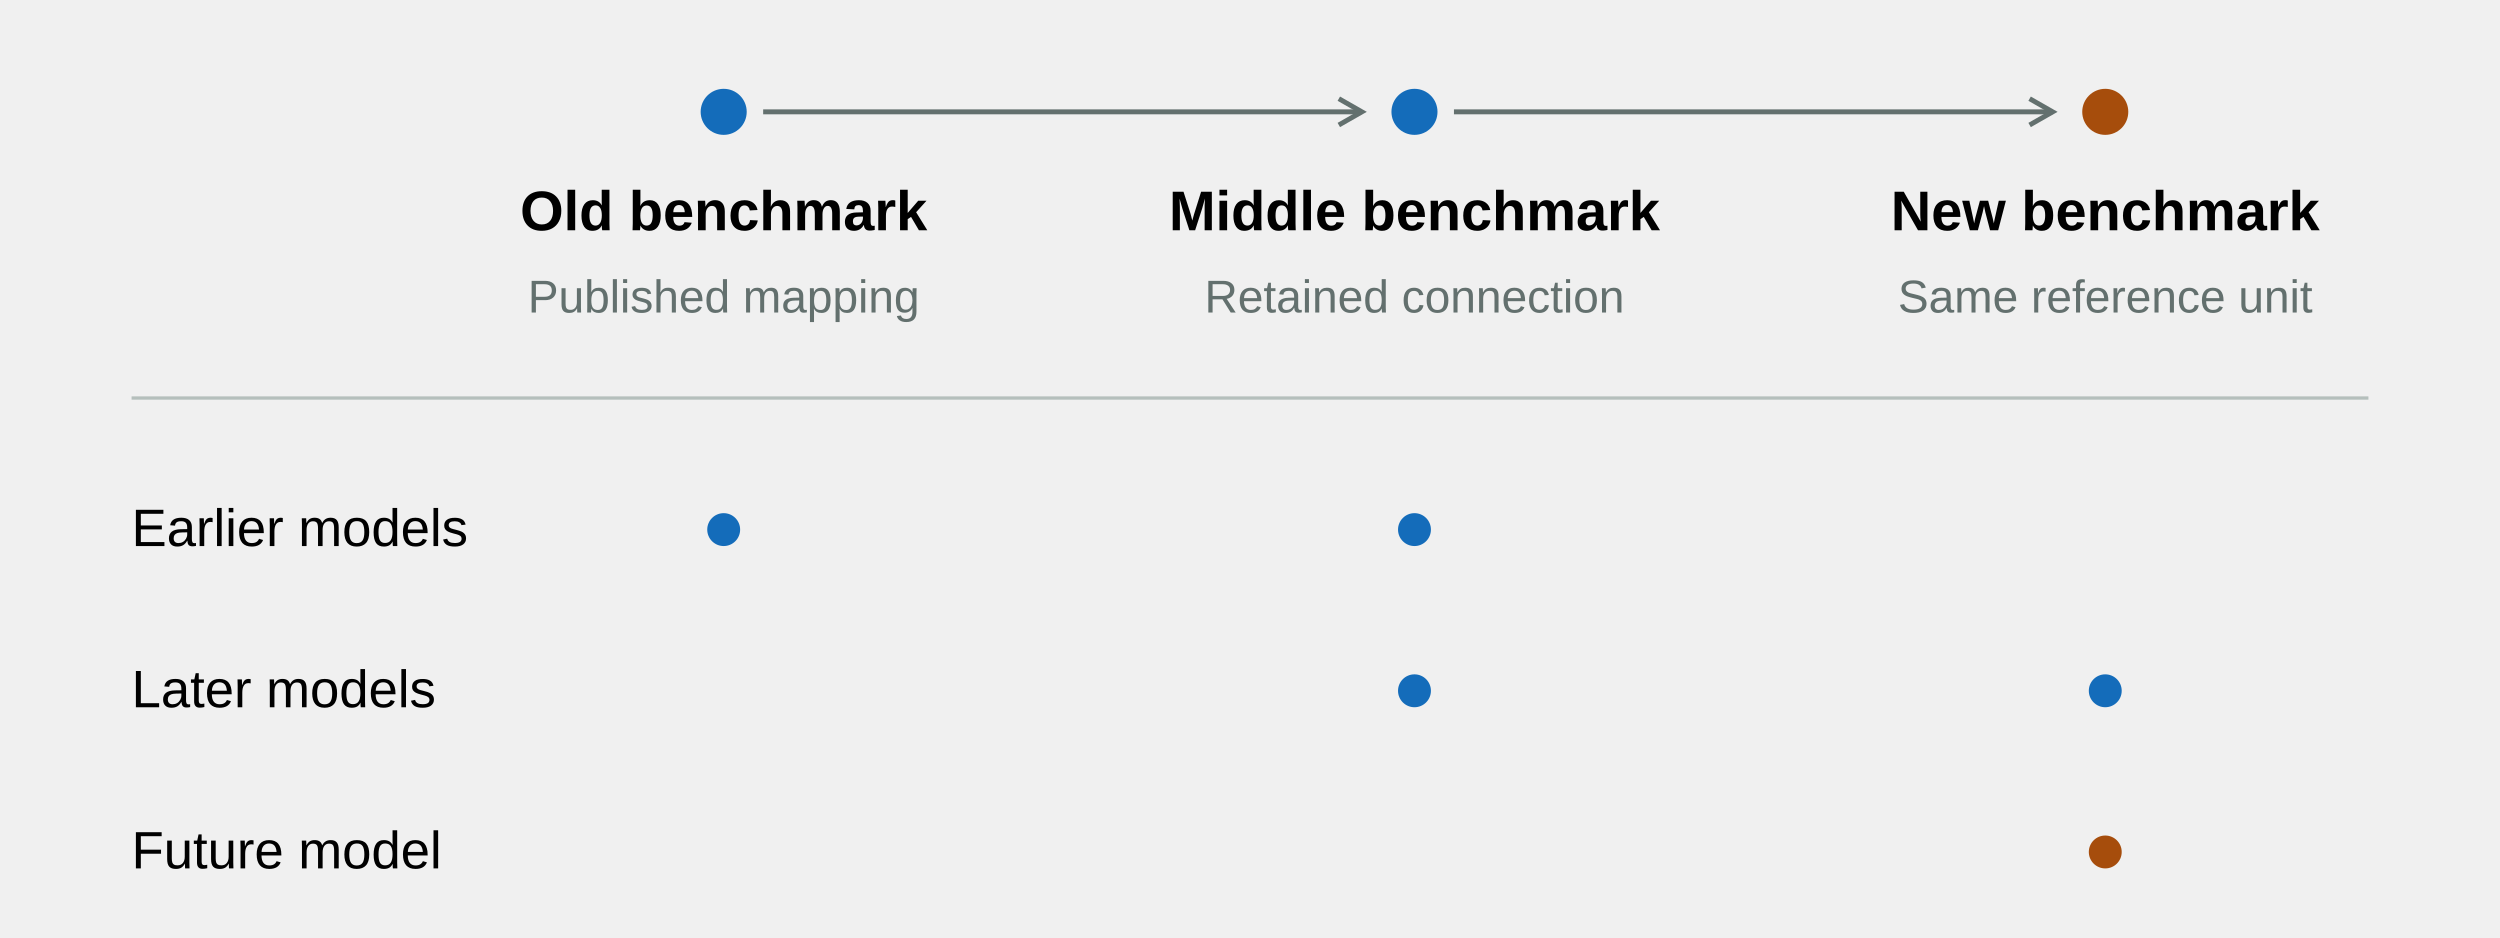
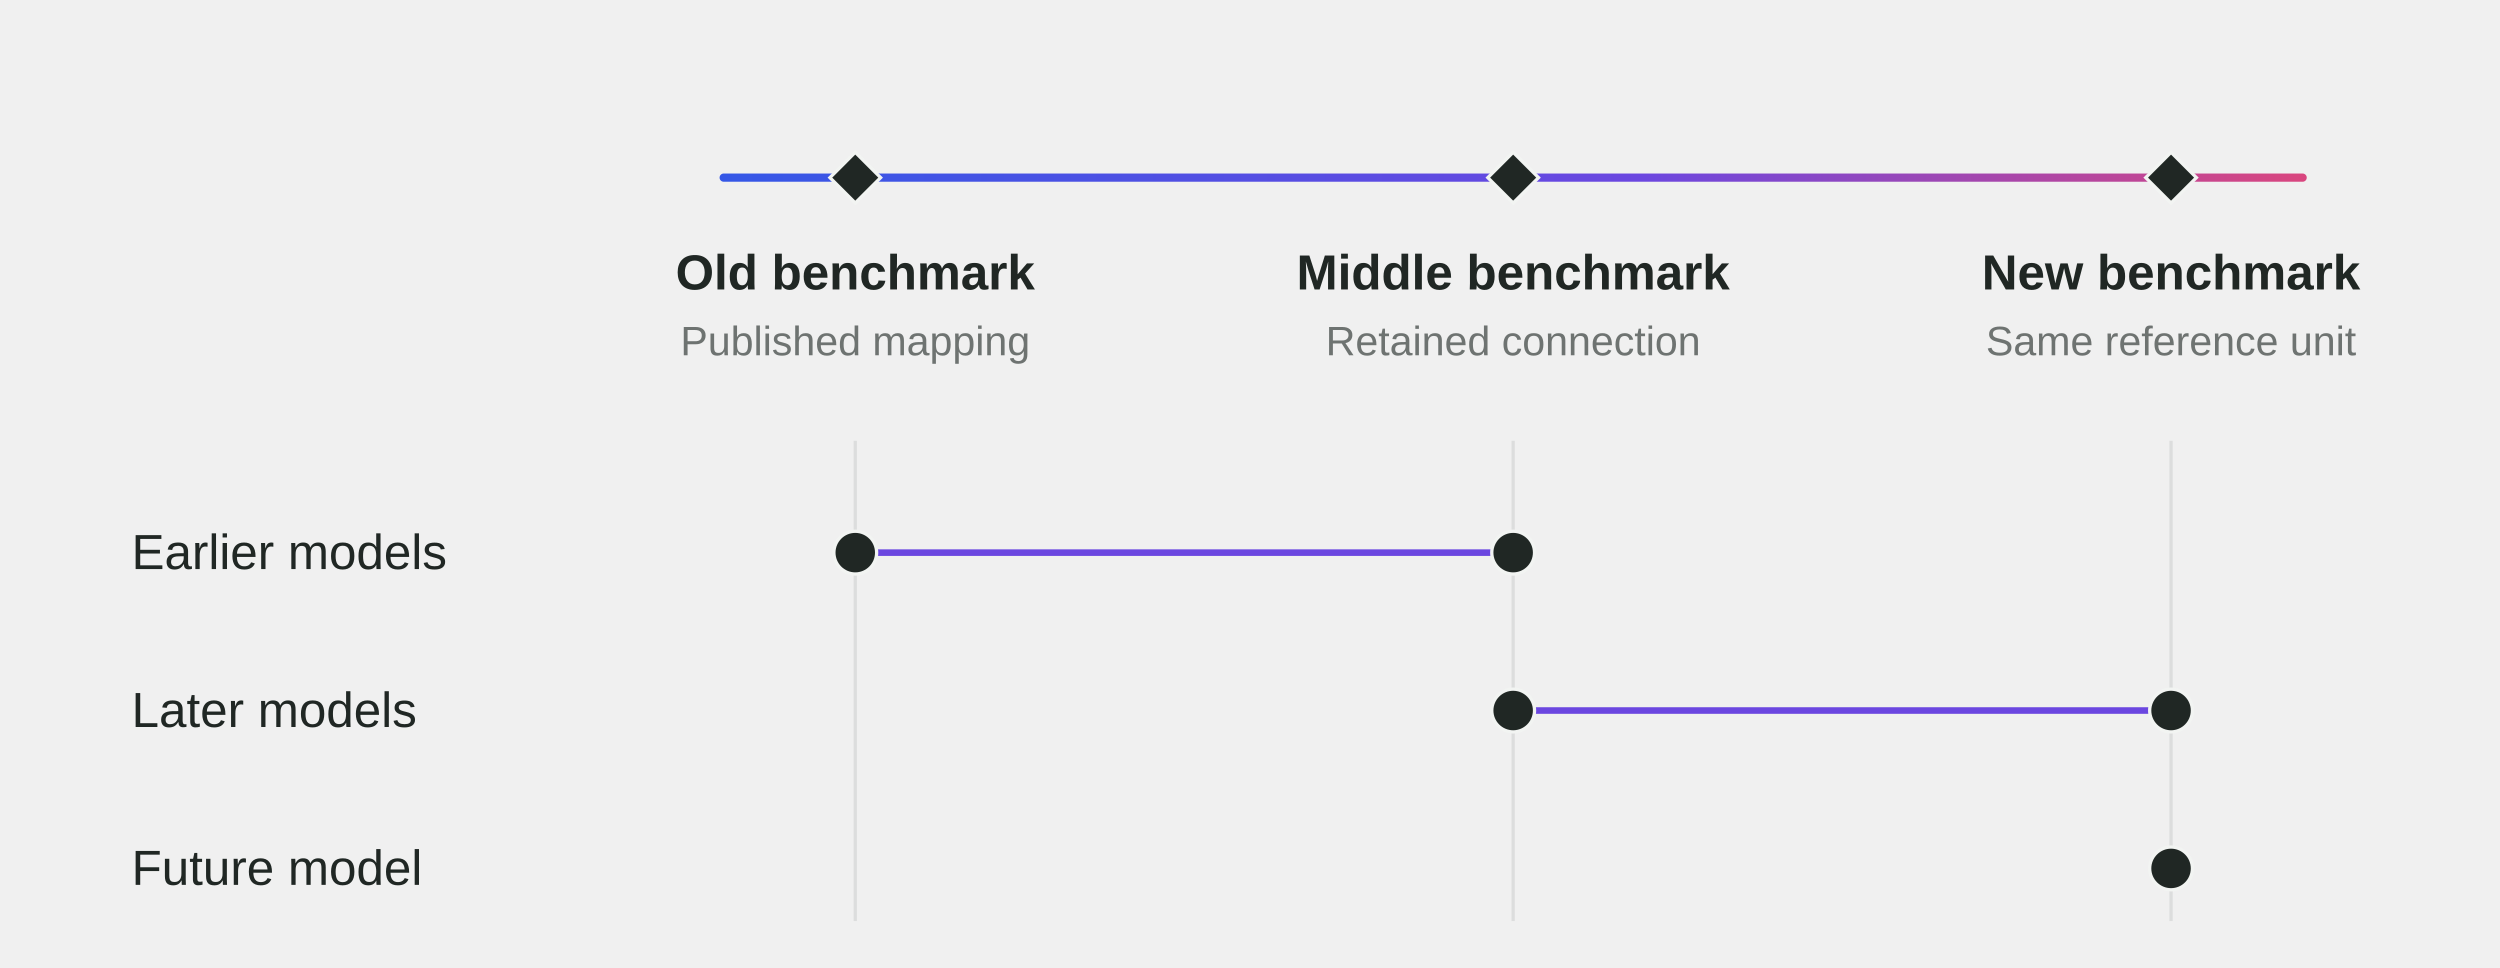
- <svg xmlns="http://www.w3.org/2000/svg" viewBox="0 96 760 285" role="img" aria-labelledby="title desc">
+ <svg xmlns="http://www.w3.org/2000/svg" viewBox="0 0 760 294" role="img" aria-labelledby="title desc">
  <style>
- text { font-family:"Avenir Next","Segoe UI",Arial,sans-serif; }
- @media (prefers-color-scheme:dark) {
- text { fill:#ffffff; }
- [fill="#63706e"] { fill:#a6b2ae; } [stroke="#63706e"] { stroke:#a6b2ae; }
- [fill="#b5bfbc"] { fill:#3c4846; } [stroke="#b5bfbc"] { stroke:#3c4846; }
- [fill="#146cba"] { fill:#85bfff; } [stroke="#146cba"] { stroke:#85bfff; }
- [fill="#a64d0c"] { fill:#ffbc7d; } [stroke="#a64d0c"] { stroke:#ffbc7d; }
+ text{font-family:"Avenir Next","Segoe UI",Arial,sans-serif;font-size:15px;fill:#202724}
+ .num{font-family:"SFMono-Regular","SF Mono",Menlo,Consolas,monospace;font-size:14px}
+ .small{font-size:12.5px}.big{font-size:18px}.strong{font-weight:600}
+ .muted{fill-opacity:.62}.faint{opacity:.4}.half{opacity:.5}
+ .grid{fill:none;stroke:#202724;stroke-opacity:.09}
+ .guide{fill:none;stroke:#202724;stroke-opacity:.22}
+ .axis{fill:none;stroke:#202724;stroke-opacity:.34}
+ .ink{fill:#202724}.ink-line{fill:none;stroke:#202724}.ink-wash{fill:#202724;fill-opacity:.08}
+ .ring{stroke:#f2f4f2;stroke-width:2;paint-order:stroke}.gap{stroke:#f2f4f2;stroke-width:2}
+ .violet{fill:#6b47e0}.violet-line{fill:none;stroke:#6b47e0}.violet-wash{fill:#6b47e0;fill-opacity:.14}
+ .rose{fill:#c93f78}.rose-line{fill:none;stroke:#c93f78}.rose-wash{fill:#c93f78;fill-opacity:.14}
+ .amber{fill:#a8740c}.amber-line{fill:none;stroke:#a8740c}.amber-wash{fill:#a8740c;fill-opacity:.16}
+ .h0{stop-color:#3557e6}.h1{stop-color:#6b47e0}.h2{stop-color:#d9467f}
+ .land0{stop-color:#6b47e0;stop-opacity:.12}.land1{stop-color:#6b47e0;stop-opacity:.01}
+ .halo{opacity:0}
+ @media (prefers-color-scheme:dark){
+ text{fill:#f2f3ed}.muted{fill-opacity:.58}
+ .grid{stroke:#f2f3ed;stroke-opacity:.08}.guide{stroke:#f2f3ed;stroke-opacity:.2}.axis{stroke:#f2f3ed;stroke-opacity:.3}
+ .ink{fill:#f2f3ed}.ink-line{stroke:#f2f3ed}.ink-wash{fill:#f2f3ed;fill-opacity:.1}
+ .ring{stroke:#0b1016}.gap{stroke:#0b1016}
+ .violet{fill:#8f6bff}.violet-line{stroke:#8f6bff}.violet-wash{fill:#8f6bff;fill-opacity:.22}
+ .rose{fill:#e06296}.rose-line{stroke:#e06296}.rose-wash{fill:#e06296;fill-opacity:.2}
+ .amber{fill:#b98b24}.amber-line{stroke:#b98b24}.amber-wash{fill:#b98b24;fill-opacity:.22}
+ .h0{stop-color:#4a72ff}.h1{stop-color:#8f6bff}.h2{stop-color:#ff92bd}
+ .land0{stop-color:#6f8cff;stop-opacity:.16}.land1{stop-color:#6f8cff;stop-opacity:.02}
+ .halo{opacity:.55}
}
</style>
-   <line x1="232" y1="130" x2="414" y2="130" stroke="#63706e" stroke-width="1.5" />
-   <path d="M407 126 L414 130 L407 134" fill="none" stroke="#63706e" stroke-width="1.5" />
-   <line x1="442" y1="130" x2="624" y2="130" stroke="#63706e" stroke-width="1.5" />
-   <path d="M617 126 L624 130 L617 134" fill="none" stroke="#63706e" stroke-width="1.5" />
-   <circle cx="220" cy="130" r="7" fill="#146cba" />
-   <text x="220" y="166" font-size="17" fill="#000000" text-anchor="middle" font-weight="600">Old benchmark</text>
-   <circle cx="430" cy="130" r="7" fill="#146cba" />
-   <text x="430" y="166" font-size="17" fill="#000000" text-anchor="middle" font-weight="600">Middle benchmark</text>
-   <circle cx="640" cy="130" r="7" fill="#a64d0c" />
-   <text x="640" y="166" font-size="17" fill="#000000" text-anchor="middle" font-weight="600">New benchmark</text>
-   <text x="220" y="191" font-size="14" fill="#63706e" text-anchor="middle" font-weight="400">Published mapping</text>
-   <text x="430" y="191" font-size="14" fill="#63706e" text-anchor="middle" font-weight="400">Retained connection</text>
-   <text x="640" y="191" font-size="14" fill="#63706e" text-anchor="middle" font-weight="400">Same reference unit</text>
-   <line x1="40" y1="217" x2="720" y2="217" stroke="#b5bfbc" />
-   <text x="40" y="262" font-size="16" fill="#000000" text-anchor="start" font-weight="400">Earlier models</text>
-   <circle cx="220" cy="257" r="5" fill="#146cba" />
-   <circle cx="430" cy="257" r="5" fill="#146cba" />
-   <text x="40" y="311" font-size="16" fill="#000000" text-anchor="start" font-weight="400">Later models</text>
-   <circle cx="430" cy="306" r="5" fill="#146cba" />
-   <circle cx="640" cy="306" r="5" fill="#146cba" />
-   <text x="40" y="360" font-size="16" fill="#000000" text-anchor="start" font-weight="400">Future model</text>
-   <circle cx="640" cy="355" r="5" fill="#a64d0c" />
+   <defs>
+     <filter id="glow" x="-1" y="-1" width="3" height="3">
+       <feGaussianBlur stdDeviation="3" />
+     </filter>
+     <marker id="tip-ink" viewBox="0 0 10 10" refX="8" refY="5" markerWidth="6" markerHeight="6" orient="auto-start-reverse">
+       <path class="ink" d="M0 0L10 5L0 10Z" />
+     </marker>
+     <marker id="tip-violet" viewBox="0 0 10 10" refX="8" refY="5" markerWidth="6" markerHeight="6" orient="auto-start-reverse">
+       <path class="violet" d="M0 0L10 5L0 10Z" />
+     </marker>
+     <marker id="tip-rose" viewBox="0 0 10 10" refX="8" refY="5" markerWidth="6" markerHeight="6" orient="auto-start-reverse">
+       <path class="rose" d="M0 0L10 5L0 10Z" />
+     </marker>
+     <marker id="tip-amber" viewBox="0 0 10 10" refX="8" refY="5" markerWidth="6" markerHeight="6" orient="auto-start-reverse">
+       <path class="amber" d="M0 0L10 5L0 10Z" />
+     </marker>
+     <linearGradient id="light" gradientUnits="userSpaceOnUse" x1="220" y1="0" x2="700" y2="0">
+       <stop class="h0" offset="0" />
+       <stop class="h1" offset=".58" />
+       <stop class="h2" offset="1" />
+     </linearGradient>
+     <linearGradient id="land" gradientUnits="userSpaceOnUse" x1="0" y1="44" x2="0" y2="64">
+       <stop class="land0" offset="0" />
+       <stop class="land1" offset="1" />
+     </linearGradient>
+   </defs>
+   <path d="M220 54L700 54" fill="none" stroke="url(#light)" stroke-width="8" opacity=".14" class="halo" />
+   <path d="M220 54L700 54" fill="none" stroke="url(#light)" stroke-width="2.5" stroke-linecap="round" stroke-linejoin="round" />
+   <path class="ink ring" d="M260 47L267 54L260 61L253 54Z" />
+   <text class="strong" x="260" y="88" text-anchor="middle">Old benchmark</text>
+   <text class="small muted" x="260" y="108" text-anchor="middle">Published mapping</text>
+   <path class="ink ring" d="M460 47L467 54L460 61L453 54Z" />
+   <text class="strong" x="460" y="88" text-anchor="middle">Middle benchmark</text>
+   <text class="small muted" x="460" y="108" text-anchor="middle">Retained connection</text>
+   <path class="ink ring" d="M660 47L667 54L660 61L653 54Z" />
+   <text class="strong" x="660" y="88" text-anchor="middle">New benchmark</text>
+   <text class="small muted" x="660" y="108" text-anchor="middle">Same reference unit</text>
+   <path class="grid" d="M260 134L260 280" />
+   <path class="grid" d="M460 134L460 280" />
+   <path class="grid" d="M660 134L660 280" />
+   <text x="40" y="173">Earlier models</text>
+   <path class="violet-line" d="M260 168L460 168" stroke-width="2" />
+   <g>
+     <circle class="ink halo" cx="260" cy="168" r="8" filter="url(#glow)" />
+     <circle class="ink ring" cx="260" cy="168" r="6" />
+   </g>
+   <g>
+     <circle class="ink halo" cx="460" cy="168" r="8" filter="url(#glow)" />
+     <circle class="ink ring" cx="460" cy="168" r="6" />
+   </g>
+   <text x="40" y="221">Later models</text>
+   <path class="violet-line" d="M460 216L660 216" stroke-width="2" />
+   <g>
+     <circle class="ink halo" cx="460" cy="216" r="8" filter="url(#glow)" />
+     <circle class="ink ring" cx="460" cy="216" r="6" />
+   </g>
+   <g>
+     <circle class="ink halo" cx="660" cy="216" r="8" filter="url(#glow)" />
+     <circle class="ink ring" cx="660" cy="216" r="6" />
+   </g>
+   <text x="40" y="269">Future model</text>
+   <g>
+     <circle class="ink halo" cx="660" cy="264" r="8" filter="url(#glow)" />
+     <circle class="ink ring" cx="660" cy="264" r="6" />
+   </g>
</svg>
